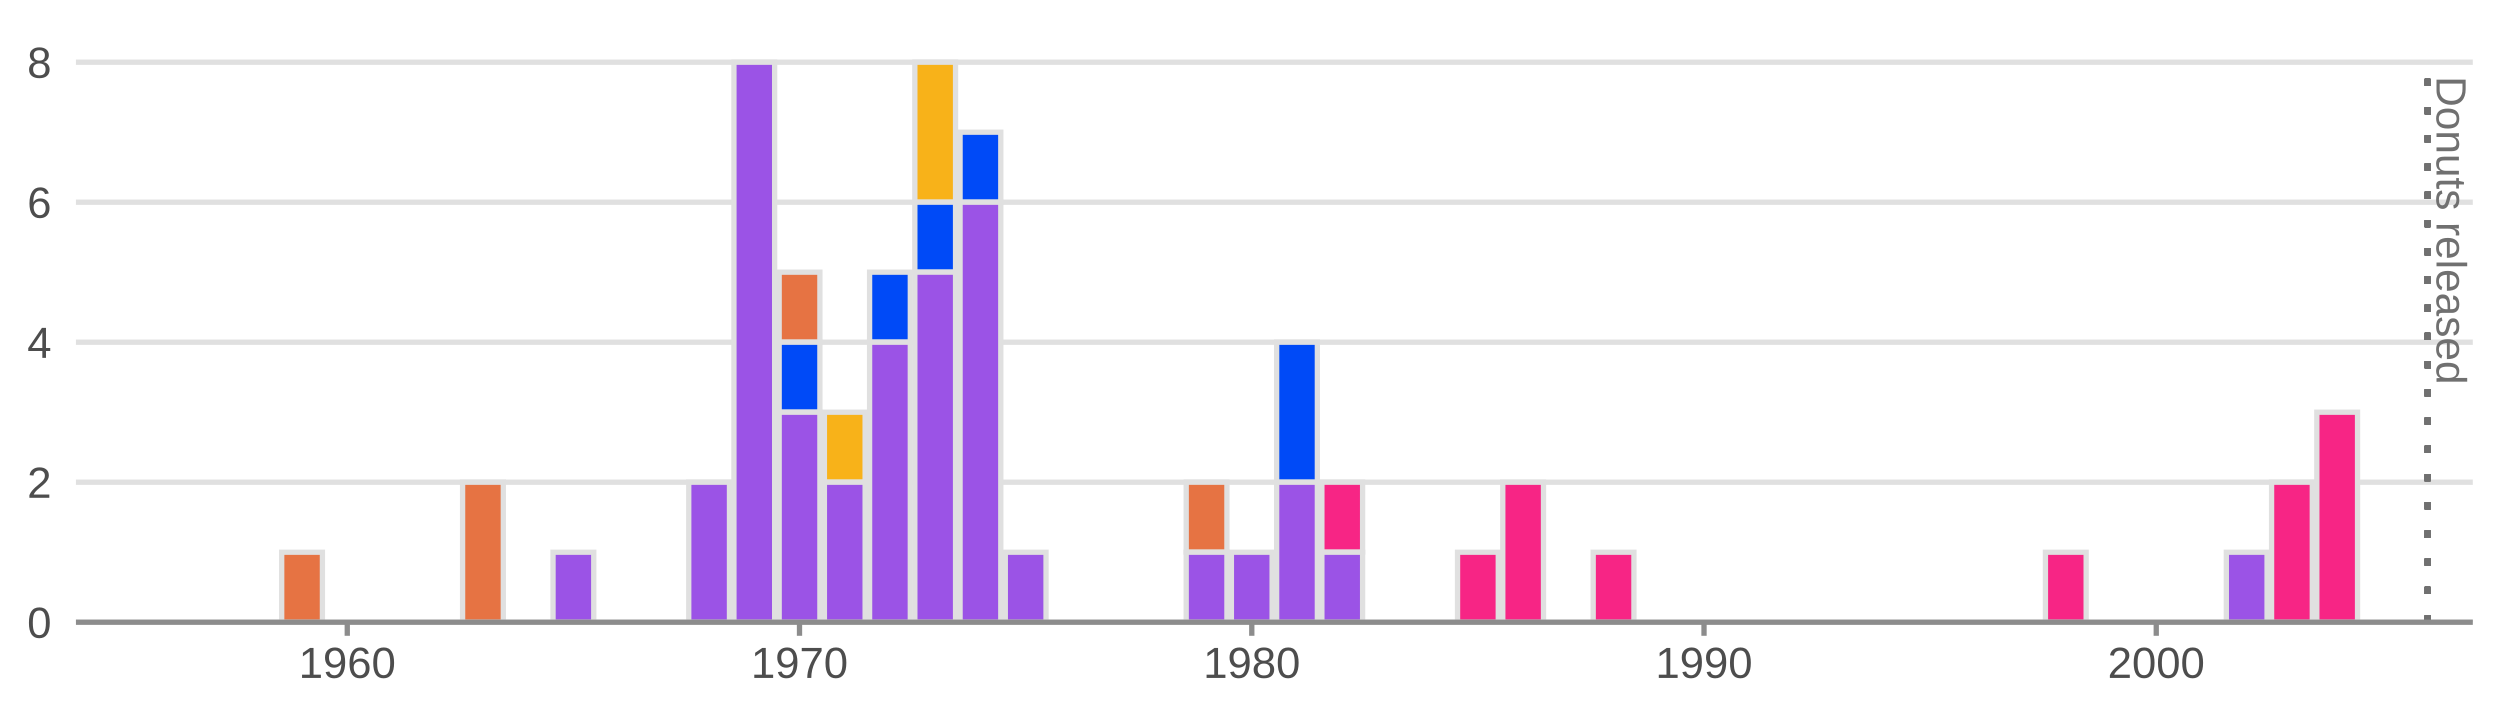
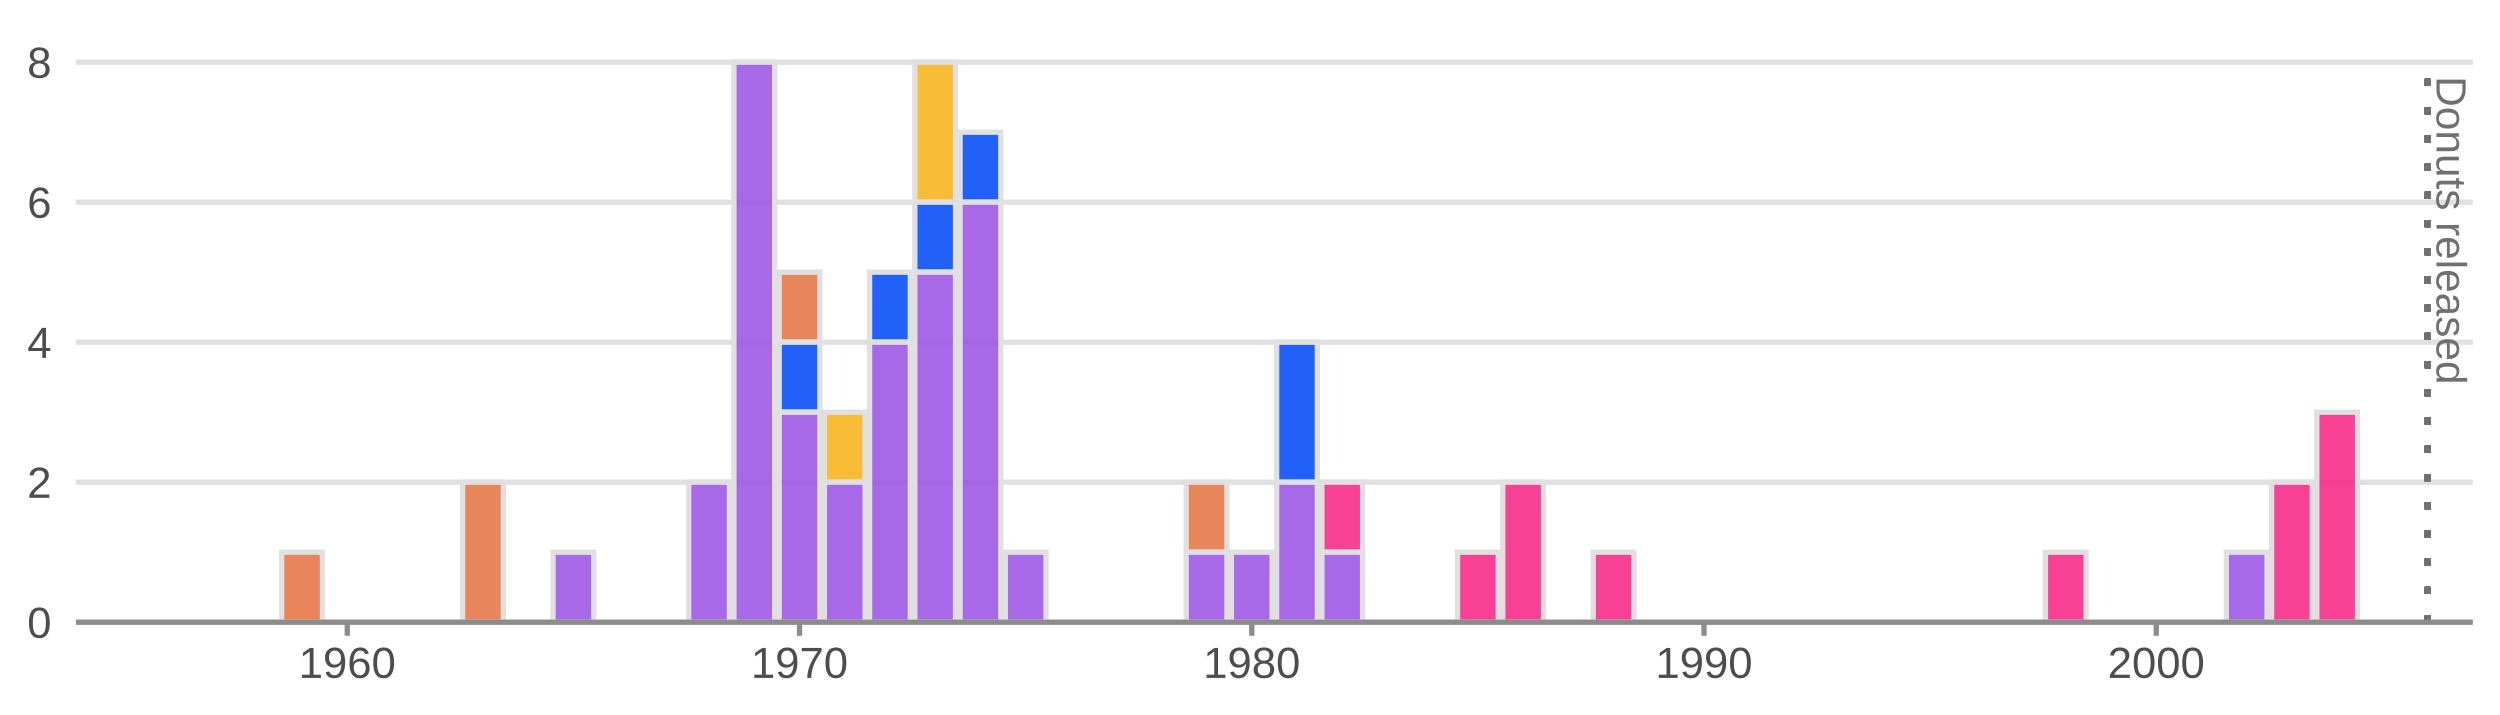
<svg xmlns="http://www.w3.org/2000/svg" class="svglite" width="504.00pt" height="144.00pt" viewBox="0 0 504.00 144.00">
  <defs>
    <style type="text/css">
    .svglite line, .svglite polyline, .svglite polygon, .svglite path, .svglite rect, .svglite circle {
      fill: none;
      stroke: #000000;
      stroke-linecap: round;
      stroke-linejoin: round;
      stroke-miterlimit: 10.00;
    }
    .svglite text {
      white-space: pre;
    }
  </style>
  </defs>
  <rect width="100%" height="100%" style="stroke: none; fill: none;" />
  <defs>
    <clipPath id="cpMC4wMHw1MDQuMDB8MC4wMHwxNDQuMDA=">
      <rect x="0.00" y="0.00" width="504.00" height="144.00" />
    </clipPath>
  </defs>
  <g clip-path="url(#cpMC4wMHw1MDQuMDB8MC4wMHwxNDQuMDA=)">
</g>
  <defs>
    <clipPath id="cpMTUuMzF8NDk4LjUyfDUuNDh8MTI1LjQ0">
      <rect x="15.31" y="5.48" width="483.21" height="119.96" />
    </clipPath>
  </defs>
  <g clip-path="url(#cpMTUuMzF8NDk4LjUyfDUuNDh8MTI1LjQ0)">
    <polyline points="15.31,125.44 498.52,125.44 " style="stroke-width: 1.07; stroke: #E0E0E0; stroke-linecap: butt;" />
    <polyline points="15.31,97.21 498.52,97.21 " style="stroke-width: 1.07; stroke: #E0E0E0; stroke-linecap: butt;" />
    <polyline points="15.31,68.99 498.52,68.99 " style="stroke-width: 1.07; stroke: #E0E0E0; stroke-linecap: butt;" />
    <polyline points="15.31,40.76 498.52,40.76 " style="stroke-width: 1.07; stroke: #E0E0E0; stroke-linecap: butt;" />
    <polyline points="15.31,12.54 498.52,12.54 " style="stroke-width: 1.07; stroke: #E0E0E0; stroke-linecap: butt;" />
-     <rect x="56.79" y="111.33" width="8.21" height="14.11" style="stroke-width: 1.07; stroke: #E0E0E0; stroke-linecap: butt; stroke-linejoin: miter; fill: #E67343;" />
-     <rect x="93.26" y="97.21" width="8.21" height="28.23" style="stroke-width: 1.07; stroke: #E0E0E0; stroke-linecap: butt; stroke-linejoin: miter; fill: #E67343;" />
-     <rect x="157.08" y="54.87" width="8.21" height="14.11" style="stroke-width: 1.07; stroke: #E0E0E0; stroke-linecap: butt; stroke-linejoin: miter; fill: #E67343;" />
-     <rect x="239.14" y="97.21" width="8.21" height="14.11" style="stroke-width: 1.07; stroke: #E0E0E0; stroke-linecap: butt; stroke-linejoin: miter; fill: #E67343;" />
-     <rect x="266.49" y="97.21" width="8.21" height="14.11" style="stroke-width: 1.07; stroke: #E0E0E0; stroke-linecap: butt; stroke-linejoin: miter; fill: #F72585;" />
-     <rect x="293.84" y="111.33" width="8.21" height="14.11" style="stroke-width: 1.07; stroke: #E0E0E0; stroke-linecap: butt; stroke-linejoin: miter; fill: #F72585;" />
-     <rect x="302.96" y="97.21" width="8.21" height="28.23" style="stroke-width: 1.07; stroke: #E0E0E0; stroke-linecap: butt; stroke-linejoin: miter; fill: #F72585;" />
-     <rect x="321.19" y="111.33" width="8.21" height="14.11" style="stroke-width: 1.07; stroke: #E0E0E0; stroke-linecap: butt; stroke-linejoin: miter; fill: #F72585;" />
-     <rect x="412.36" y="111.33" width="8.21" height="14.11" style="stroke-width: 1.07; stroke: #E0E0E0; stroke-linecap: butt; stroke-linejoin: miter; fill: #F72585;" />
-     <rect x="457.95" y="97.21" width="8.21" height="28.23" style="stroke-width: 1.07; stroke: #E0E0E0; stroke-linecap: butt; stroke-linejoin: miter; fill: #F72585;" />
-     <rect x="467.07" y="83.10" width="8.21" height="42.34" style="stroke-width: 1.07; stroke: #E0E0E0; stroke-linecap: butt; stroke-linejoin: miter; fill: #F72585;" />
-     <rect x="166.20" y="83.10" width="8.21" height="14.11" style="stroke-width: 1.07; stroke: #E0E0E0; stroke-linecap: butt; stroke-linejoin: miter; fill: #F8B219;" />
-     <rect x="184.43" y="12.54" width="8.21" height="28.23" style="stroke-width: 1.07; stroke: #E0E0E0; stroke-linecap: butt; stroke-linejoin: miter; fill: #F8B219;" />
-     <rect x="157.08" y="68.99" width="8.21" height="14.11" style="stroke-width: 1.07; stroke: #E0E0E0; stroke-linecap: butt; stroke-linejoin: miter; fill: #004AF7;" />
-     <rect x="175.31" y="54.87" width="8.21" height="14.11" style="stroke-width: 1.07; stroke: #E0E0E0; stroke-linecap: butt; stroke-linejoin: miter; fill: #004AF7;" />
-     <rect x="184.43" y="40.76" width="8.21" height="14.11" style="stroke-width: 1.07; stroke: #E0E0E0; stroke-linecap: butt; stroke-linejoin: miter; fill: #004AF7;" />
-     <rect x="193.55" y="26.65" width="8.21" height="14.11" style="stroke-width: 1.07; stroke: #E0E0E0; stroke-linecap: butt; stroke-linejoin: miter; fill: #004AF7;" />
-     <rect x="257.37" y="68.99" width="8.21" height="28.23" style="stroke-width: 1.07; stroke: #E0E0E0; stroke-linecap: butt; stroke-linejoin: miter; fill: #004AF7;" />
-     <rect x="111.49" y="111.33" width="8.21" height="14.11" style="stroke-width: 1.07; stroke: #E0E0E0; stroke-linecap: butt; stroke-linejoin: miter; fill: #9B53E6;" />
-     <rect x="138.85" y="97.21" width="8.21" height="28.23" style="stroke-width: 1.07; stroke: #E0E0E0; stroke-linecap: butt; stroke-linejoin: miter; fill: #9B53E6;" />
-     <rect x="147.96" y="12.54" width="8.21" height="112.90" style="stroke-width: 1.07; stroke: #E0E0E0; stroke-linecap: butt; stroke-linejoin: miter; fill: #9B53E6;" />
-     <rect x="157.08" y="83.10" width="8.21" height="42.34" style="stroke-width: 1.07; stroke: #E0E0E0; stroke-linecap: butt; stroke-linejoin: miter; fill: #9B53E6;" />
-     <rect x="166.20" y="97.21" width="8.21" height="28.23" style="stroke-width: 1.07; stroke: #E0E0E0; stroke-linecap: butt; stroke-linejoin: miter; fill: #9B53E6;" />
-     <rect x="175.31" y="68.99" width="8.21" height="56.45" style="stroke-width: 1.07; stroke: #E0E0E0; stroke-linecap: butt; stroke-linejoin: miter; fill: #9B53E6;" />
-     <rect x="184.43" y="54.87" width="8.21" height="70.56" style="stroke-width: 1.07; stroke: #E0E0E0; stroke-linecap: butt; stroke-linejoin: miter; fill: #9B53E6;" />
-     <rect x="193.55" y="40.76" width="8.21" height="84.68" style="stroke-width: 1.07; stroke: #E0E0E0; stroke-linecap: butt; stroke-linejoin: miter; fill: #9B53E6;" />
-     <rect x="202.67" y="111.33" width="8.21" height="14.11" style="stroke-width: 1.07; stroke: #E0E0E0; stroke-linecap: butt; stroke-linejoin: miter; fill: #9B53E6;" />
-     <rect x="239.14" y="111.33" width="8.21" height="14.11" style="stroke-width: 1.07; stroke: #E0E0E0; stroke-linecap: butt; stroke-linejoin: miter; fill: #9B53E6;" />
-     <rect x="248.25" y="111.33" width="8.21" height="14.11" style="stroke-width: 1.07; stroke: #E0E0E0; stroke-linecap: butt; stroke-linejoin: miter; fill: #9B53E6;" />
-     <rect x="257.37" y="97.21" width="8.21" height="28.23" style="stroke-width: 1.07; stroke: #E0E0E0; stroke-linecap: butt; stroke-linejoin: miter; fill: #9B53E6;" />
-     <rect x="266.49" y="111.33" width="8.21" height="14.11" style="stroke-width: 1.07; stroke: #E0E0E0; stroke-linecap: butt; stroke-linejoin: miter; fill: #9B53E6;" />
-     <rect x="448.83" y="111.33" width="8.21" height="14.11" style="stroke-width: 1.07; stroke: #E0E0E0; stroke-linecap: butt; stroke-linejoin: miter; fill: #9B53E6;" />
+     <rect x="56.79" y="111.33" width="8.21" height="14.11" style="stroke-width: 1.07; stroke: #E0E0E0; stroke-linecap: butt; stroke-linejoin: miter; fill: #E67343; fill-opacity: 0.87;" />
+     <rect x="93.26" y="97.21" width="8.21" height="28.23" style="stroke-width: 1.07; stroke: #E0E0E0; stroke-linecap: butt; stroke-linejoin: miter; fill: #E67343; fill-opacity: 0.87;" />
+     <rect x="157.08" y="54.87" width="8.21" height="14.11" style="stroke-width: 1.07; stroke: #E0E0E0; stroke-linecap: butt; stroke-linejoin: miter; fill: #E67343; fill-opacity: 0.87;" />
+     <rect x="239.14" y="97.21" width="8.21" height="14.11" style="stroke-width: 1.07; stroke: #E0E0E0; stroke-linecap: butt; stroke-linejoin: miter; fill: #E67343; fill-opacity: 0.87;" />
+     <rect x="266.49" y="97.21" width="8.21" height="14.11" style="stroke-width: 1.07; stroke: #E0E0E0; stroke-linecap: butt; stroke-linejoin: miter; fill: #F72585; fill-opacity: 0.87;" />
+     <rect x="293.84" y="111.33" width="8.21" height="14.11" style="stroke-width: 1.07; stroke: #E0E0E0; stroke-linecap: butt; stroke-linejoin: miter; fill: #F72585; fill-opacity: 0.87;" />
+     <rect x="302.96" y="97.21" width="8.21" height="28.23" style="stroke-width: 1.07; stroke: #E0E0E0; stroke-linecap: butt; stroke-linejoin: miter; fill: #F72585; fill-opacity: 0.87;" />
+     <rect x="321.19" y="111.33" width="8.21" height="14.11" style="stroke-width: 1.07; stroke: #E0E0E0; stroke-linecap: butt; stroke-linejoin: miter; fill: #F72585; fill-opacity: 0.87;" />
+     <rect x="412.36" y="111.33" width="8.21" height="14.11" style="stroke-width: 1.07; stroke: #E0E0E0; stroke-linecap: butt; stroke-linejoin: miter; fill: #F72585; fill-opacity: 0.87;" />
+     <rect x="457.95" y="97.21" width="8.21" height="28.23" style="stroke-width: 1.07; stroke: #E0E0E0; stroke-linecap: butt; stroke-linejoin: miter; fill: #F72585; fill-opacity: 0.87;" />
+     <rect x="467.07" y="83.10" width="8.21" height="42.34" style="stroke-width: 1.07; stroke: #E0E0E0; stroke-linecap: butt; stroke-linejoin: miter; fill: #F72585; fill-opacity: 0.87;" />
+     <rect x="166.20" y="83.10" width="8.21" height="14.11" style="stroke-width: 1.07; stroke: #E0E0E0; stroke-linecap: butt; stroke-linejoin: miter; fill: #F8B219; fill-opacity: 0.87;" />
+     <rect x="184.43" y="12.54" width="8.21" height="28.23" style="stroke-width: 1.07; stroke: #E0E0E0; stroke-linecap: butt; stroke-linejoin: miter; fill: #F8B219; fill-opacity: 0.87;" />
+     <rect x="157.08" y="68.99" width="8.21" height="14.11" style="stroke-width: 1.07; stroke: #E0E0E0; stroke-linecap: butt; stroke-linejoin: miter; fill: #004AF7; fill-opacity: 0.87;" />
+     <rect x="175.31" y="54.87" width="8.21" height="14.11" style="stroke-width: 1.07; stroke: #E0E0E0; stroke-linecap: butt; stroke-linejoin: miter; fill: #004AF7; fill-opacity: 0.87;" />
+     <rect x="184.43" y="40.76" width="8.21" height="14.11" style="stroke-width: 1.07; stroke: #E0E0E0; stroke-linecap: butt; stroke-linejoin: miter; fill: #004AF7; fill-opacity: 0.87;" />
+     <rect x="193.55" y="26.65" width="8.21" height="14.11" style="stroke-width: 1.07; stroke: #E0E0E0; stroke-linecap: butt; stroke-linejoin: miter; fill: #004AF7; fill-opacity: 0.87;" />
+     <rect x="257.37" y="68.99" width="8.21" height="28.23" style="stroke-width: 1.07; stroke: #E0E0E0; stroke-linecap: butt; stroke-linejoin: miter; fill: #004AF7; fill-opacity: 0.87;" />
+     <rect x="111.49" y="111.33" width="8.21" height="14.11" style="stroke-width: 1.07; stroke: #E0E0E0; stroke-linecap: butt; stroke-linejoin: miter; fill: #9B53E6; fill-opacity: 0.87;" />
+     <rect x="138.85" y="97.21" width="8.21" height="28.23" style="stroke-width: 1.07; stroke: #E0E0E0; stroke-linecap: butt; stroke-linejoin: miter; fill: #9B53E6; fill-opacity: 0.87;" />
+     <rect x="147.96" y="12.54" width="8.21" height="112.90" style="stroke-width: 1.07; stroke: #E0E0E0; stroke-linecap: butt; stroke-linejoin: miter; fill: #9B53E6; fill-opacity: 0.87;" />
+     <rect x="157.08" y="83.10" width="8.21" height="42.34" style="stroke-width: 1.07; stroke: #E0E0E0; stroke-linecap: butt; stroke-linejoin: miter; fill: #9B53E6; fill-opacity: 0.87;" />
+     <rect x="166.20" y="97.21" width="8.21" height="28.23" style="stroke-width: 1.07; stroke: #E0E0E0; stroke-linecap: butt; stroke-linejoin: miter; fill: #9B53E6; fill-opacity: 0.87;" />
+     <rect x="175.31" y="68.99" width="8.21" height="56.45" style="stroke-width: 1.07; stroke: #E0E0E0; stroke-linecap: butt; stroke-linejoin: miter; fill: #9B53E6; fill-opacity: 0.87;" />
+     <rect x="184.43" y="54.87" width="8.21" height="70.56" style="stroke-width: 1.07; stroke: #E0E0E0; stroke-linecap: butt; stroke-linejoin: miter; fill: #9B53E6; fill-opacity: 0.87;" />
+     <rect x="193.55" y="40.76" width="8.21" height="84.68" style="stroke-width: 1.07; stroke: #E0E0E0; stroke-linecap: butt; stroke-linejoin: miter; fill: #9B53E6; fill-opacity: 0.87;" />
+     <rect x="202.67" y="111.33" width="8.21" height="14.11" style="stroke-width: 1.07; stroke: #E0E0E0; stroke-linecap: butt; stroke-linejoin: miter; fill: #9B53E6; fill-opacity: 0.87;" />
+     <rect x="239.14" y="111.33" width="8.21" height="14.11" style="stroke-width: 1.07; stroke: #E0E0E0; stroke-linecap: butt; stroke-linejoin: miter; fill: #9B53E6; fill-opacity: 0.87;" />
+     <rect x="248.25" y="111.33" width="8.21" height="14.11" style="stroke-width: 1.07; stroke: #E0E0E0; stroke-linecap: butt; stroke-linejoin: miter; fill: #9B53E6; fill-opacity: 0.87;" />
+     <rect x="257.37" y="97.21" width="8.21" height="28.23" style="stroke-width: 1.07; stroke: #E0E0E0; stroke-linecap: butt; stroke-linejoin: miter; fill: #9B53E6; fill-opacity: 0.87;" />
+     <rect x="266.49" y="111.33" width="8.21" height="14.11" style="stroke-width: 1.07; stroke: #E0E0E0; stroke-linecap: butt; stroke-linejoin: miter; fill: #9B53E6; fill-opacity: 0.87;" />
+     <rect x="448.83" y="111.33" width="8.21" height="14.11" style="stroke-width: 1.07; stroke: #E0E0E0; stroke-linecap: butt; stroke-linejoin: miter; fill: #9B53E6; fill-opacity: 0.87;" />
    <line x1="489.40" y1="125.44" x2="489.40" y2="12.54" style="stroke-width: 1.07; stroke: #707070; stroke-dasharray: 1.42,4.27; stroke-linecap: butt;" />
    <line x1="489.40" y1="125.44" x2="489.40" y2="12.54" style="stroke-width: 1.07; stroke: #707070; stroke-dasharray: 1.42,4.27; stroke-linecap: butt;" />
    <line x1="489.40" y1="125.44" x2="489.40" y2="12.54" style="stroke-width: 1.07; stroke: #707070; stroke-dasharray: 1.42,4.27; stroke-linecap: butt;" />
    <line x1="489.40" y1="125.44" x2="489.40" y2="12.54" style="stroke-width: 1.07; stroke: #707070; stroke-dasharray: 1.42,4.27; stroke-linecap: butt;" />
    <line x1="489.40" y1="125.44" x2="489.40" y2="12.54" style="stroke-width: 1.07; stroke: #707070; stroke-dasharray: 1.42,4.27; stroke-linecap: butt;" />
    <line x1="489.40" y1="125.44" x2="489.40" y2="12.54" style="stroke-width: 1.07; stroke: #707070; stroke-dasharray: 1.42,4.27; stroke-linecap: butt;" />
    <line x1="489.40" y1="125.44" x2="489.40" y2="12.54" style="stroke-width: 1.07; stroke: #707070; stroke-dasharray: 1.42,4.27; stroke-linecap: butt;" />
    <line x1="489.40" y1="125.44" x2="489.40" y2="12.54" style="stroke-width: 1.07; stroke: #707070; stroke-dasharray: 1.42,4.27; stroke-linecap: butt;" />
    <line x1="489.40" y1="125.44" x2="489.40" y2="12.54" style="stroke-width: 1.07; stroke: #707070; stroke-dasharray: 1.42,4.27; stroke-linecap: butt;" />
    <line x1="489.40" y1="125.44" x2="489.40" y2="12.54" style="stroke-width: 1.07; stroke: #707070; stroke-dasharray: 1.42,4.27; stroke-linecap: butt;" />
    <line x1="489.40" y1="125.44" x2="489.40" y2="12.54" style="stroke-width: 1.07; stroke: #707070; stroke-dasharray: 1.42,4.27; stroke-linecap: butt;" />
    <line x1="489.40" y1="125.44" x2="489.40" y2="12.54" style="stroke-width: 1.07; stroke: #707070; stroke-dasharray: 1.42,4.27; stroke-linecap: butt;" />
    <line x1="489.40" y1="125.44" x2="489.40" y2="12.54" style="stroke-width: 1.07; stroke: #707070; stroke-dasharray: 1.42,4.27; stroke-linecap: butt;" />
    <line x1="489.40" y1="125.44" x2="489.40" y2="12.54" style="stroke-width: 1.07; stroke: #707070; stroke-dasharray: 1.42,4.27; stroke-linecap: butt;" />
    <line x1="489.40" y1="125.44" x2="489.40" y2="12.54" style="stroke-width: 1.07; stroke: #707070; stroke-dasharray: 1.42,4.27; stroke-linecap: butt;" />
    <line x1="489.40" y1="125.44" x2="489.40" y2="12.54" style="stroke-width: 1.07; stroke: #707070; stroke-dasharray: 1.42,4.27; stroke-linecap: butt;" />
    <line x1="489.40" y1="125.44" x2="489.40" y2="12.54" style="stroke-width: 1.07; stroke: #707070; stroke-dasharray: 1.42,4.27; stroke-linecap: butt;" />
    <line x1="489.40" y1="125.44" x2="489.40" y2="12.54" style="stroke-width: 1.07; stroke: #707070; stroke-dasharray: 1.42,4.27; stroke-linecap: butt;" />
    <line x1="489.40" y1="125.44" x2="489.40" y2="12.54" style="stroke-width: 1.07; stroke: #707070; stroke-dasharray: 1.42,4.27; stroke-linecap: butt;" />
    <line x1="489.40" y1="125.44" x2="489.40" y2="12.54" style="stroke-width: 1.07; stroke: #707070; stroke-dasharray: 1.42,4.27; stroke-linecap: butt;" />
    <line x1="489.40" y1="125.44" x2="489.40" y2="12.54" style="stroke-width: 1.07; stroke: #707070; stroke-dasharray: 1.42,4.27; stroke-linecap: butt;" />
    <line x1="489.40" y1="125.44" x2="489.40" y2="12.54" style="stroke-width: 1.07; stroke: #707070; stroke-dasharray: 1.42,4.27; stroke-linecap: butt;" />
    <line x1="489.40" y1="125.44" x2="489.40" y2="12.54" style="stroke-width: 1.07; stroke: #707070; stroke-dasharray: 1.42,4.27; stroke-linecap: butt;" />
    <line x1="489.40" y1="125.44" x2="489.40" y2="12.54" style="stroke-width: 1.07; stroke: #707070; stroke-dasharray: 1.42,4.27; stroke-linecap: butt;" />
    <line x1="489.40" y1="125.44" x2="489.40" y2="12.54" style="stroke-width: 1.07; stroke: #707070; stroke-dasharray: 1.42,4.27; stroke-linecap: butt;" />
    <line x1="489.40" y1="125.44" x2="489.40" y2="12.54" style="stroke-width: 1.07; stroke: #707070; stroke-dasharray: 1.42,4.27; stroke-linecap: butt;" />
    <line x1="489.40" y1="125.44" x2="489.40" y2="12.54" style="stroke-width: 1.07; stroke: #707070; stroke-dasharray: 1.42,4.27; stroke-linecap: butt;" />
    <line x1="489.40" y1="125.44" x2="489.40" y2="12.54" style="stroke-width: 1.07; stroke: #707070; stroke-dasharray: 1.42,4.27; stroke-linecap: butt;" />
    <line x1="489.40" y1="125.44" x2="489.40" y2="12.54" style="stroke-width: 1.07; stroke: #707070; stroke-dasharray: 1.42,4.27; stroke-linecap: butt;" />
    <line x1="489.40" y1="125.44" x2="489.40" y2="12.54" style="stroke-width: 1.07; stroke: #707070; stroke-dasharray: 1.42,4.27; stroke-linecap: butt;" />
    <line x1="489.40" y1="125.44" x2="489.40" y2="12.54" style="stroke-width: 1.07; stroke: #707070; stroke-dasharray: 1.42,4.27; stroke-linecap: butt;" />
    <line x1="489.40" y1="125.44" x2="489.40" y2="12.54" style="stroke-width: 1.07; stroke: #707070; stroke-dasharray: 1.42,4.27; stroke-linecap: butt;" />
    <line x1="489.40" y1="125.44" x2="489.40" y2="12.54" style="stroke-width: 1.07; stroke: #707070; stroke-dasharray: 1.42,4.27; stroke-linecap: butt;" />
    <line x1="489.40" y1="125.44" x2="489.40" y2="12.54" style="stroke-width: 1.07; stroke: #707070; stroke-dasharray: 1.42,4.27; stroke-linecap: butt;" />
    <line x1="489.40" y1="125.44" x2="489.40" y2="12.54" style="stroke-width: 1.07; stroke: #707070; stroke-dasharray: 1.42,4.27; stroke-linecap: butt;" />
    <line x1="489.40" y1="125.44" x2="489.40" y2="12.54" style="stroke-width: 1.07; stroke: #707070; stroke-dasharray: 1.42,4.27; stroke-linecap: butt;" />
    <line x1="489.40" y1="125.44" x2="489.40" y2="12.54" style="stroke-width: 1.07; stroke: #707070; stroke-dasharray: 1.42,4.27; stroke-linecap: butt;" />
    <line x1="489.40" y1="125.44" x2="489.40" y2="12.54" style="stroke-width: 1.07; stroke: #707070; stroke-dasharray: 1.42,4.27; stroke-linecap: butt;" />
    <line x1="489.40" y1="125.44" x2="489.40" y2="12.54" style="stroke-width: 1.07; stroke: #707070; stroke-dasharray: 1.42,4.27; stroke-linecap: butt;" />
    <line x1="489.40" y1="125.44" x2="489.40" y2="12.54" style="stroke-width: 1.07; stroke: #707070; stroke-dasharray: 1.42,4.27; stroke-linecap: butt;" />
    <line x1="489.40" y1="125.44" x2="489.40" y2="12.54" style="stroke-width: 1.07; stroke: #707070; stroke-dasharray: 1.42,4.27; stroke-linecap: butt;" />
    <line x1="489.40" y1="125.44" x2="489.40" y2="12.54" style="stroke-width: 1.07; stroke: #707070; stroke-dasharray: 1.42,4.27; stroke-linecap: butt;" />
    <line x1="489.40" y1="125.44" x2="489.40" y2="12.54" style="stroke-width: 1.07; stroke: #707070; stroke-dasharray: 1.42,4.27; stroke-linecap: butt;" />
    <line x1="489.40" y1="125.44" x2="489.40" y2="12.54" style="stroke-width: 1.07; stroke: #707070; stroke-dasharray: 1.42,4.27; stroke-linecap: butt;" />
    <line x1="489.40" y1="125.44" x2="489.40" y2="12.54" style="stroke-width: 1.07; stroke: #707070; stroke-dasharray: 1.42,4.27; stroke-linecap: butt;" />
    <line x1="489.40" y1="125.44" x2="489.40" y2="12.54" style="stroke-width: 1.07; stroke: #707070; stroke-dasharray: 1.42,4.27; stroke-linecap: butt;" />
    <line x1="489.40" y1="125.44" x2="489.40" y2="12.54" style="stroke-width: 1.07; stroke: #707070; stroke-dasharray: 1.42,4.27; stroke-linecap: butt;" />
    <line x1="489.40" y1="125.44" x2="489.40" y2="12.54" style="stroke-width: 1.07; stroke: #707070; stroke-dasharray: 1.42,4.27; stroke-linecap: butt;" />
    <line x1="489.40" y1="125.44" x2="489.40" y2="12.54" style="stroke-width: 1.07; stroke: #707070; stroke-dasharray: 1.42,4.27; stroke-linecap: butt;" />
    <line x1="489.40" y1="125.44" x2="489.40" y2="12.54" style="stroke-width: 1.07; stroke: #707070; stroke-dasharray: 1.42,4.27; stroke-linecap: butt;" />
    <line x1="489.40" y1="125.44" x2="489.40" y2="12.54" style="stroke-width: 1.07; stroke: #707070; stroke-dasharray: 1.42,4.27; stroke-linecap: butt;" />
    <line x1="489.40" y1="125.44" x2="489.40" y2="12.54" style="stroke-width: 1.07; stroke: #707070; stroke-dasharray: 1.42,4.27; stroke-linecap: butt;" />
    <line x1="489.40" y1="125.44" x2="489.40" y2="12.54" style="stroke-width: 1.07; stroke: #707070; stroke-dasharray: 1.42,4.27; stroke-linecap: butt;" />
    <line x1="489.40" y1="125.44" x2="489.40" y2="12.54" style="stroke-width: 1.07; stroke: #707070; stroke-dasharray: 1.42,4.27; stroke-linecap: butt;" />
    <line x1="489.40" y1="125.44" x2="489.40" y2="12.54" style="stroke-width: 1.07; stroke: #707070; stroke-dasharray: 1.42,4.27; stroke-linecap: butt;" />
    <line x1="489.40" y1="125.44" x2="489.40" y2="12.54" style="stroke-width: 1.07; stroke: #707070; stroke-dasharray: 1.42,4.27; stroke-linecap: butt;" />
    <line x1="489.40" y1="125.44" x2="489.40" y2="12.54" style="stroke-width: 1.07; stroke: #707070; stroke-dasharray: 1.42,4.27; stroke-linecap: butt;" />
    <line x1="489.40" y1="125.44" x2="489.40" y2="12.54" style="stroke-width: 1.07; stroke: #707070; stroke-dasharray: 1.42,4.27; stroke-linecap: butt;" />
    <line x1="489.40" y1="125.44" x2="489.40" y2="12.54" style="stroke-width: 1.07; stroke: #707070; stroke-dasharray: 1.42,4.27; stroke-linecap: butt;" />
    <line x1="489.40" y1="125.44" x2="489.40" y2="12.54" style="stroke-width: 1.07; stroke: #707070; stroke-dasharray: 1.42,4.27; stroke-linecap: butt;" />
    <line x1="489.40" y1="125.44" x2="489.40" y2="12.54" style="stroke-width: 1.07; stroke: #707070; stroke-dasharray: 1.42,4.27; stroke-linecap: butt;" />
    <line x1="489.40" y1="125.44" x2="489.40" y2="12.54" style="stroke-width: 1.07; stroke: #707070; stroke-dasharray: 1.42,4.27; stroke-linecap: butt;" />
    <line x1="489.40" y1="125.44" x2="489.40" y2="12.54" style="stroke-width: 1.07; stroke: #707070; stroke-dasharray: 1.42,4.27; stroke-linecap: butt;" />
    <line x1="489.40" y1="125.44" x2="489.40" y2="12.54" style="stroke-width: 1.07; stroke: #707070; stroke-dasharray: 1.42,4.27; stroke-linecap: butt;" />
    <text transform="translate(491.20,15.36) rotate(90)" style="font-size: 8.54px;fill: #707070; font-family: &quot;Arial&quot;;" textLength="27.04px" lengthAdjust="spacingAndGlyphs">Donuts</text>
    <text transform="translate(491.20,44.76) rotate(90)" style="font-size: 8.54px;fill: #707070; font-family: &quot;Arial&quot;;" textLength="32.73px" lengthAdjust="spacingAndGlyphs">released</text>
  </g>
  <g clip-path="url(#cpMC4wMHw1MDQuMDB8MC4wMHwxNDQuMDA=)">
    <text x="10.38" y="128.59" text-anchor="end" style="font-size: 8.80px;fill: #4D4D4D; font-family: &quot;Arial&quot;;" textLength="4.90px" lengthAdjust="spacingAndGlyphs">0</text>
    <text x="10.38" y="100.36" text-anchor="end" style="font-size: 8.80px;fill: #4D4D4D; font-family: &quot;Arial&quot;;" textLength="4.90px" lengthAdjust="spacingAndGlyphs">2</text>
    <text x="10.38" y="72.14" text-anchor="end" style="font-size: 8.80px;fill: #4D4D4D; font-family: &quot;Arial&quot;;" textLength="4.90px" lengthAdjust="spacingAndGlyphs">4</text>
    <text x="10.38" y="43.91" text-anchor="end" style="font-size: 8.80px;fill: #4D4D4D; font-family: &quot;Arial&quot;;" textLength="4.90px" lengthAdjust="spacingAndGlyphs">6</text>
    <text x="10.38" y="15.69" text-anchor="end" style="font-size: 8.80px;fill: #4D4D4D; font-family: &quot;Arial&quot;;" textLength="4.90px" lengthAdjust="spacingAndGlyphs">8</text>
    <polyline points="15.31,125.44 498.52,125.44 " style="stroke-width: 1.07; stroke: #8C8C8C; stroke-linecap: butt;" />
    <polyline points="70.01,128.18 70.01,125.44 " style="stroke-width: 1.07; stroke: #8C8C8C; stroke-linecap: butt;" />
    <polyline points="161.18,128.18 161.18,125.44 " style="stroke-width: 1.07; stroke: #8C8C8C; stroke-linecap: butt;" />
    <polyline points="252.36,128.18 252.36,125.44 " style="stroke-width: 1.07; stroke: #8C8C8C; stroke-linecap: butt;" />
    <polyline points="343.53,128.18 343.53,125.44 " style="stroke-width: 1.07; stroke: #8C8C8C; stroke-linecap: butt;" />
    <polyline points="434.70,128.18 434.70,125.44 " style="stroke-width: 1.07; stroke: #8C8C8C; stroke-linecap: butt;" />
    <text x="70.01" y="136.67" text-anchor="middle" style="font-size: 8.80px;fill: #4D4D4D; font-family: &quot;Arial&quot;;" textLength="19.58px" lengthAdjust="spacingAndGlyphs">1960</text>
    <text x="161.18" y="136.67" text-anchor="middle" style="font-size: 8.80px;fill: #4D4D4D; font-family: &quot;Arial&quot;;" textLength="19.58px" lengthAdjust="spacingAndGlyphs">1970</text>
    <text x="252.36" y="136.67" text-anchor="middle" style="font-size: 8.80px;fill: #4D4D4D; font-family: &quot;Arial&quot;;" textLength="19.58px" lengthAdjust="spacingAndGlyphs">1980</text>
    <text x="343.53" y="136.67" text-anchor="middle" style="font-size: 8.80px;fill: #4D4D4D; font-family: &quot;Arial&quot;;" textLength="19.58px" lengthAdjust="spacingAndGlyphs">1990</text>
    <text x="434.70" y="136.67" text-anchor="middle" style="font-size: 8.80px;fill: #4D4D4D; font-family: &quot;Arial&quot;;" textLength="19.58px" lengthAdjust="spacingAndGlyphs">2000</text>
  </g>
</svg>
